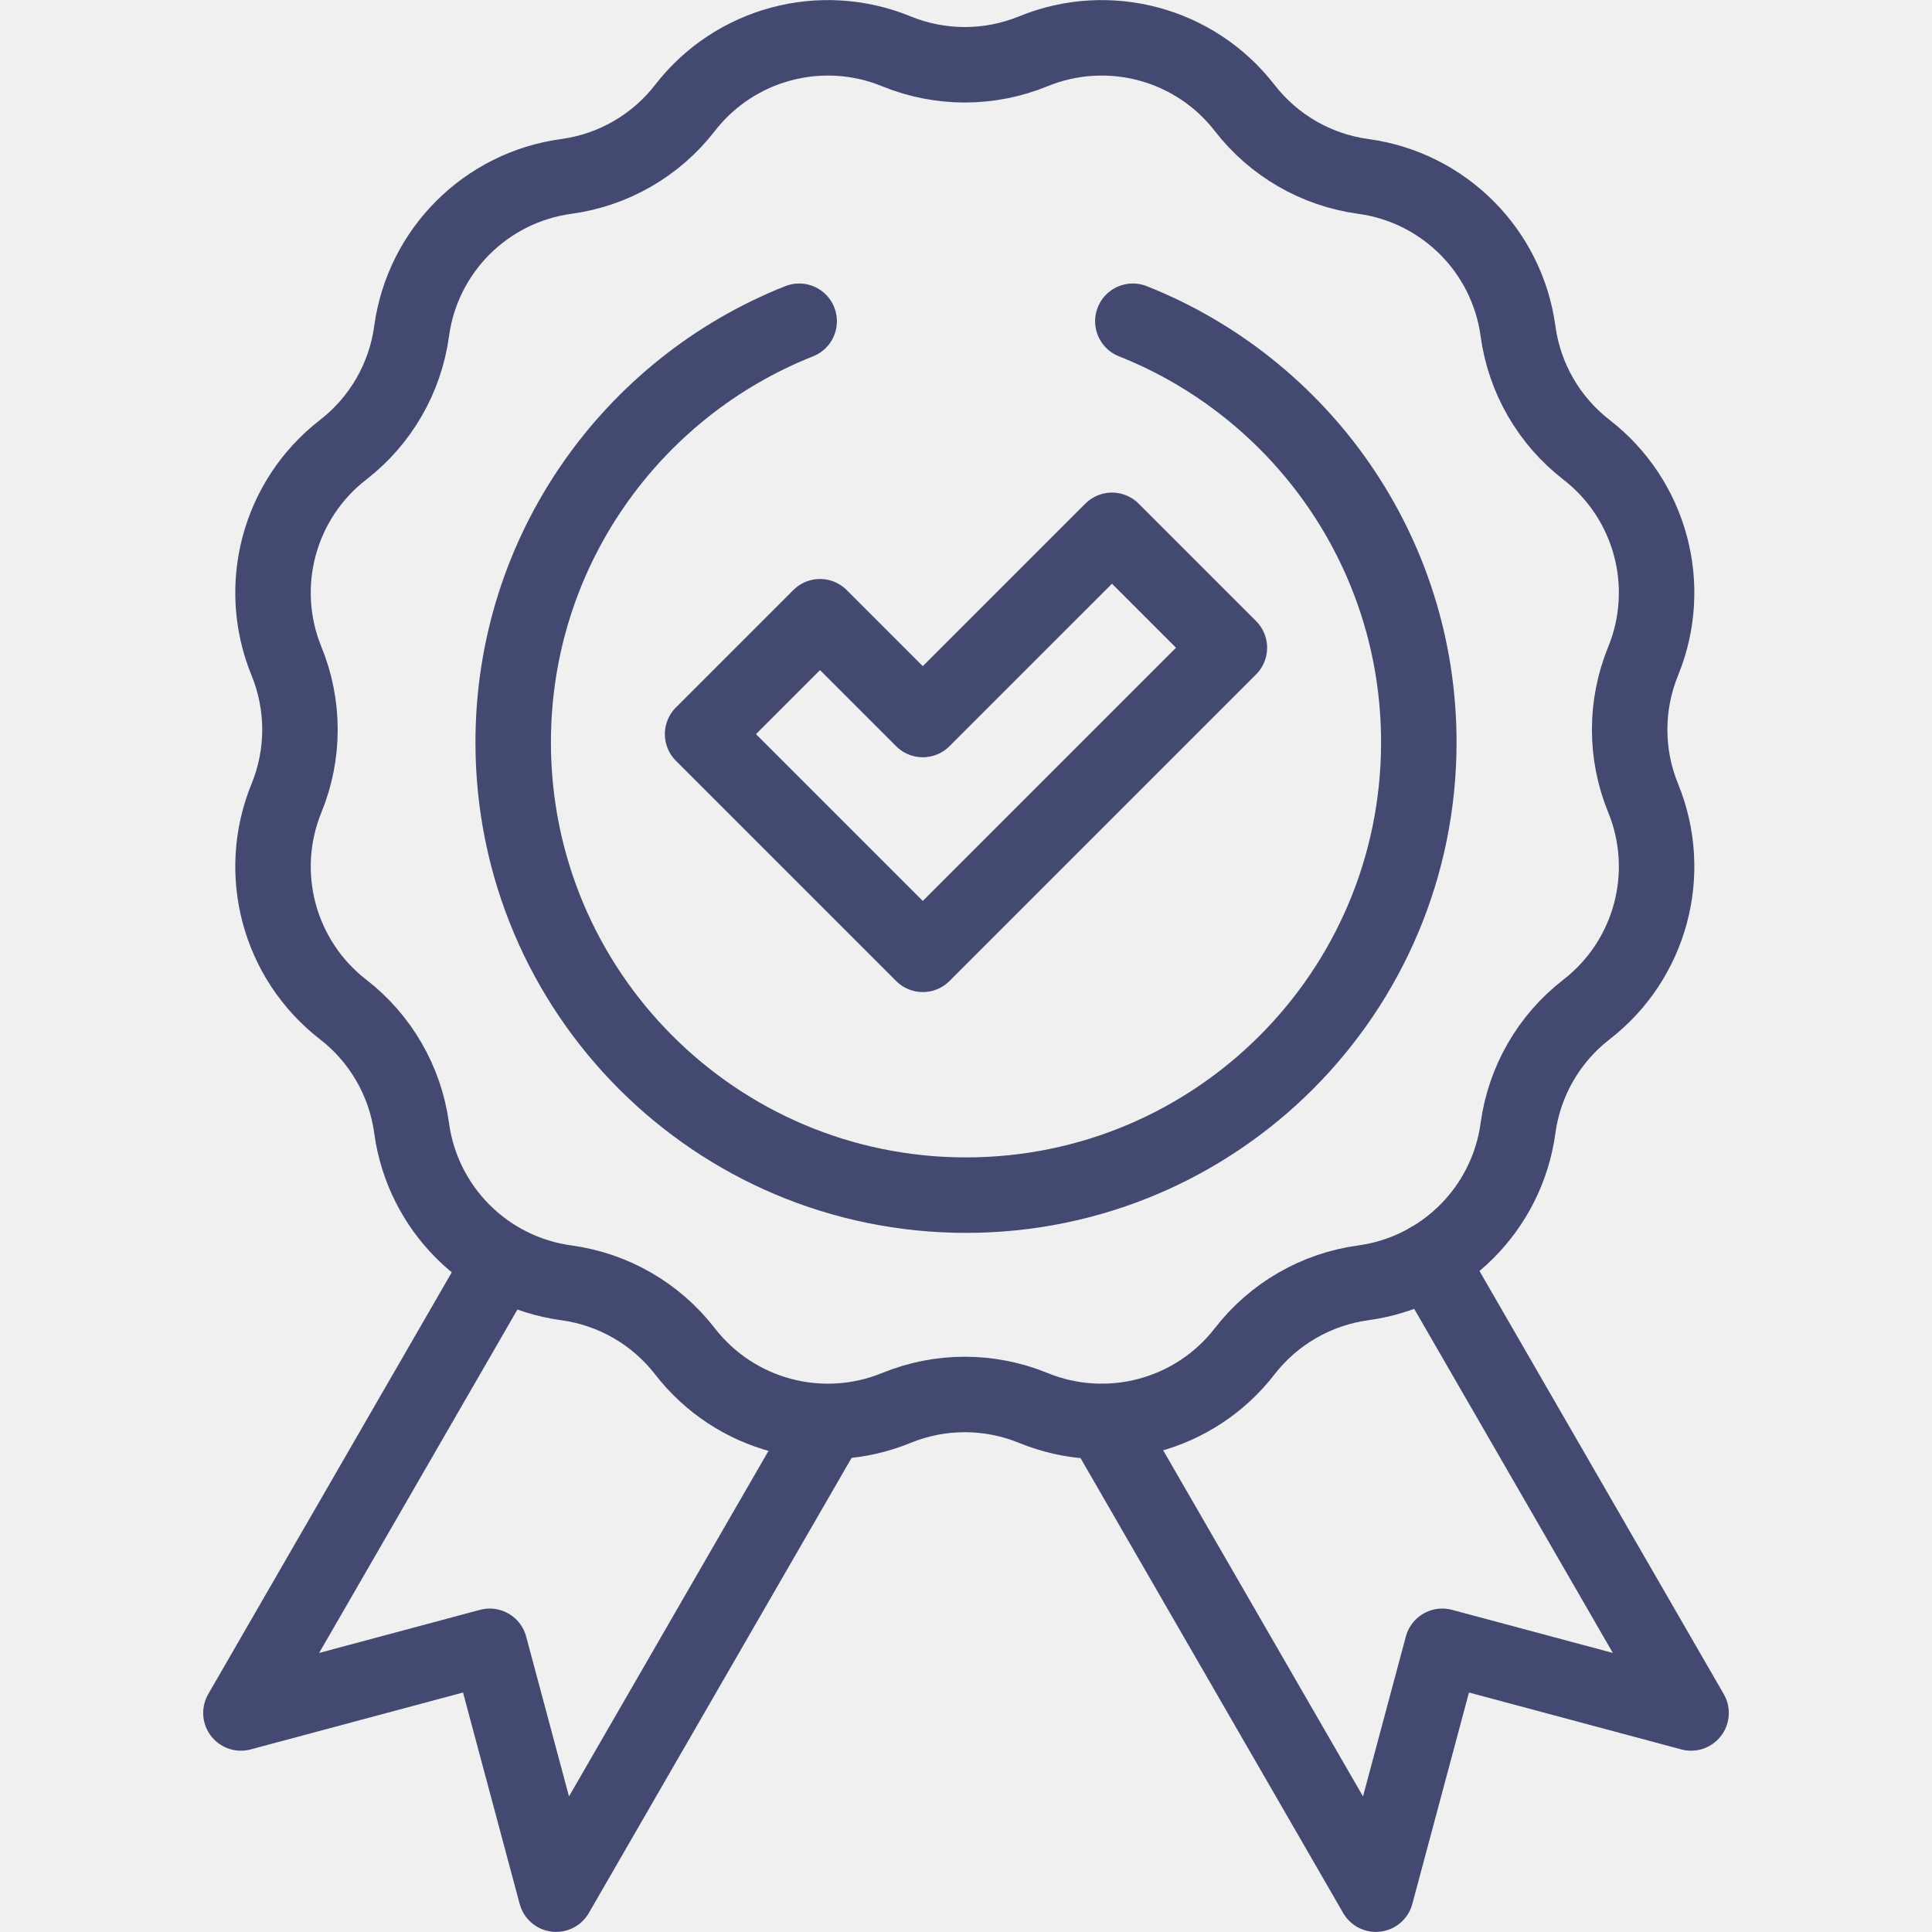
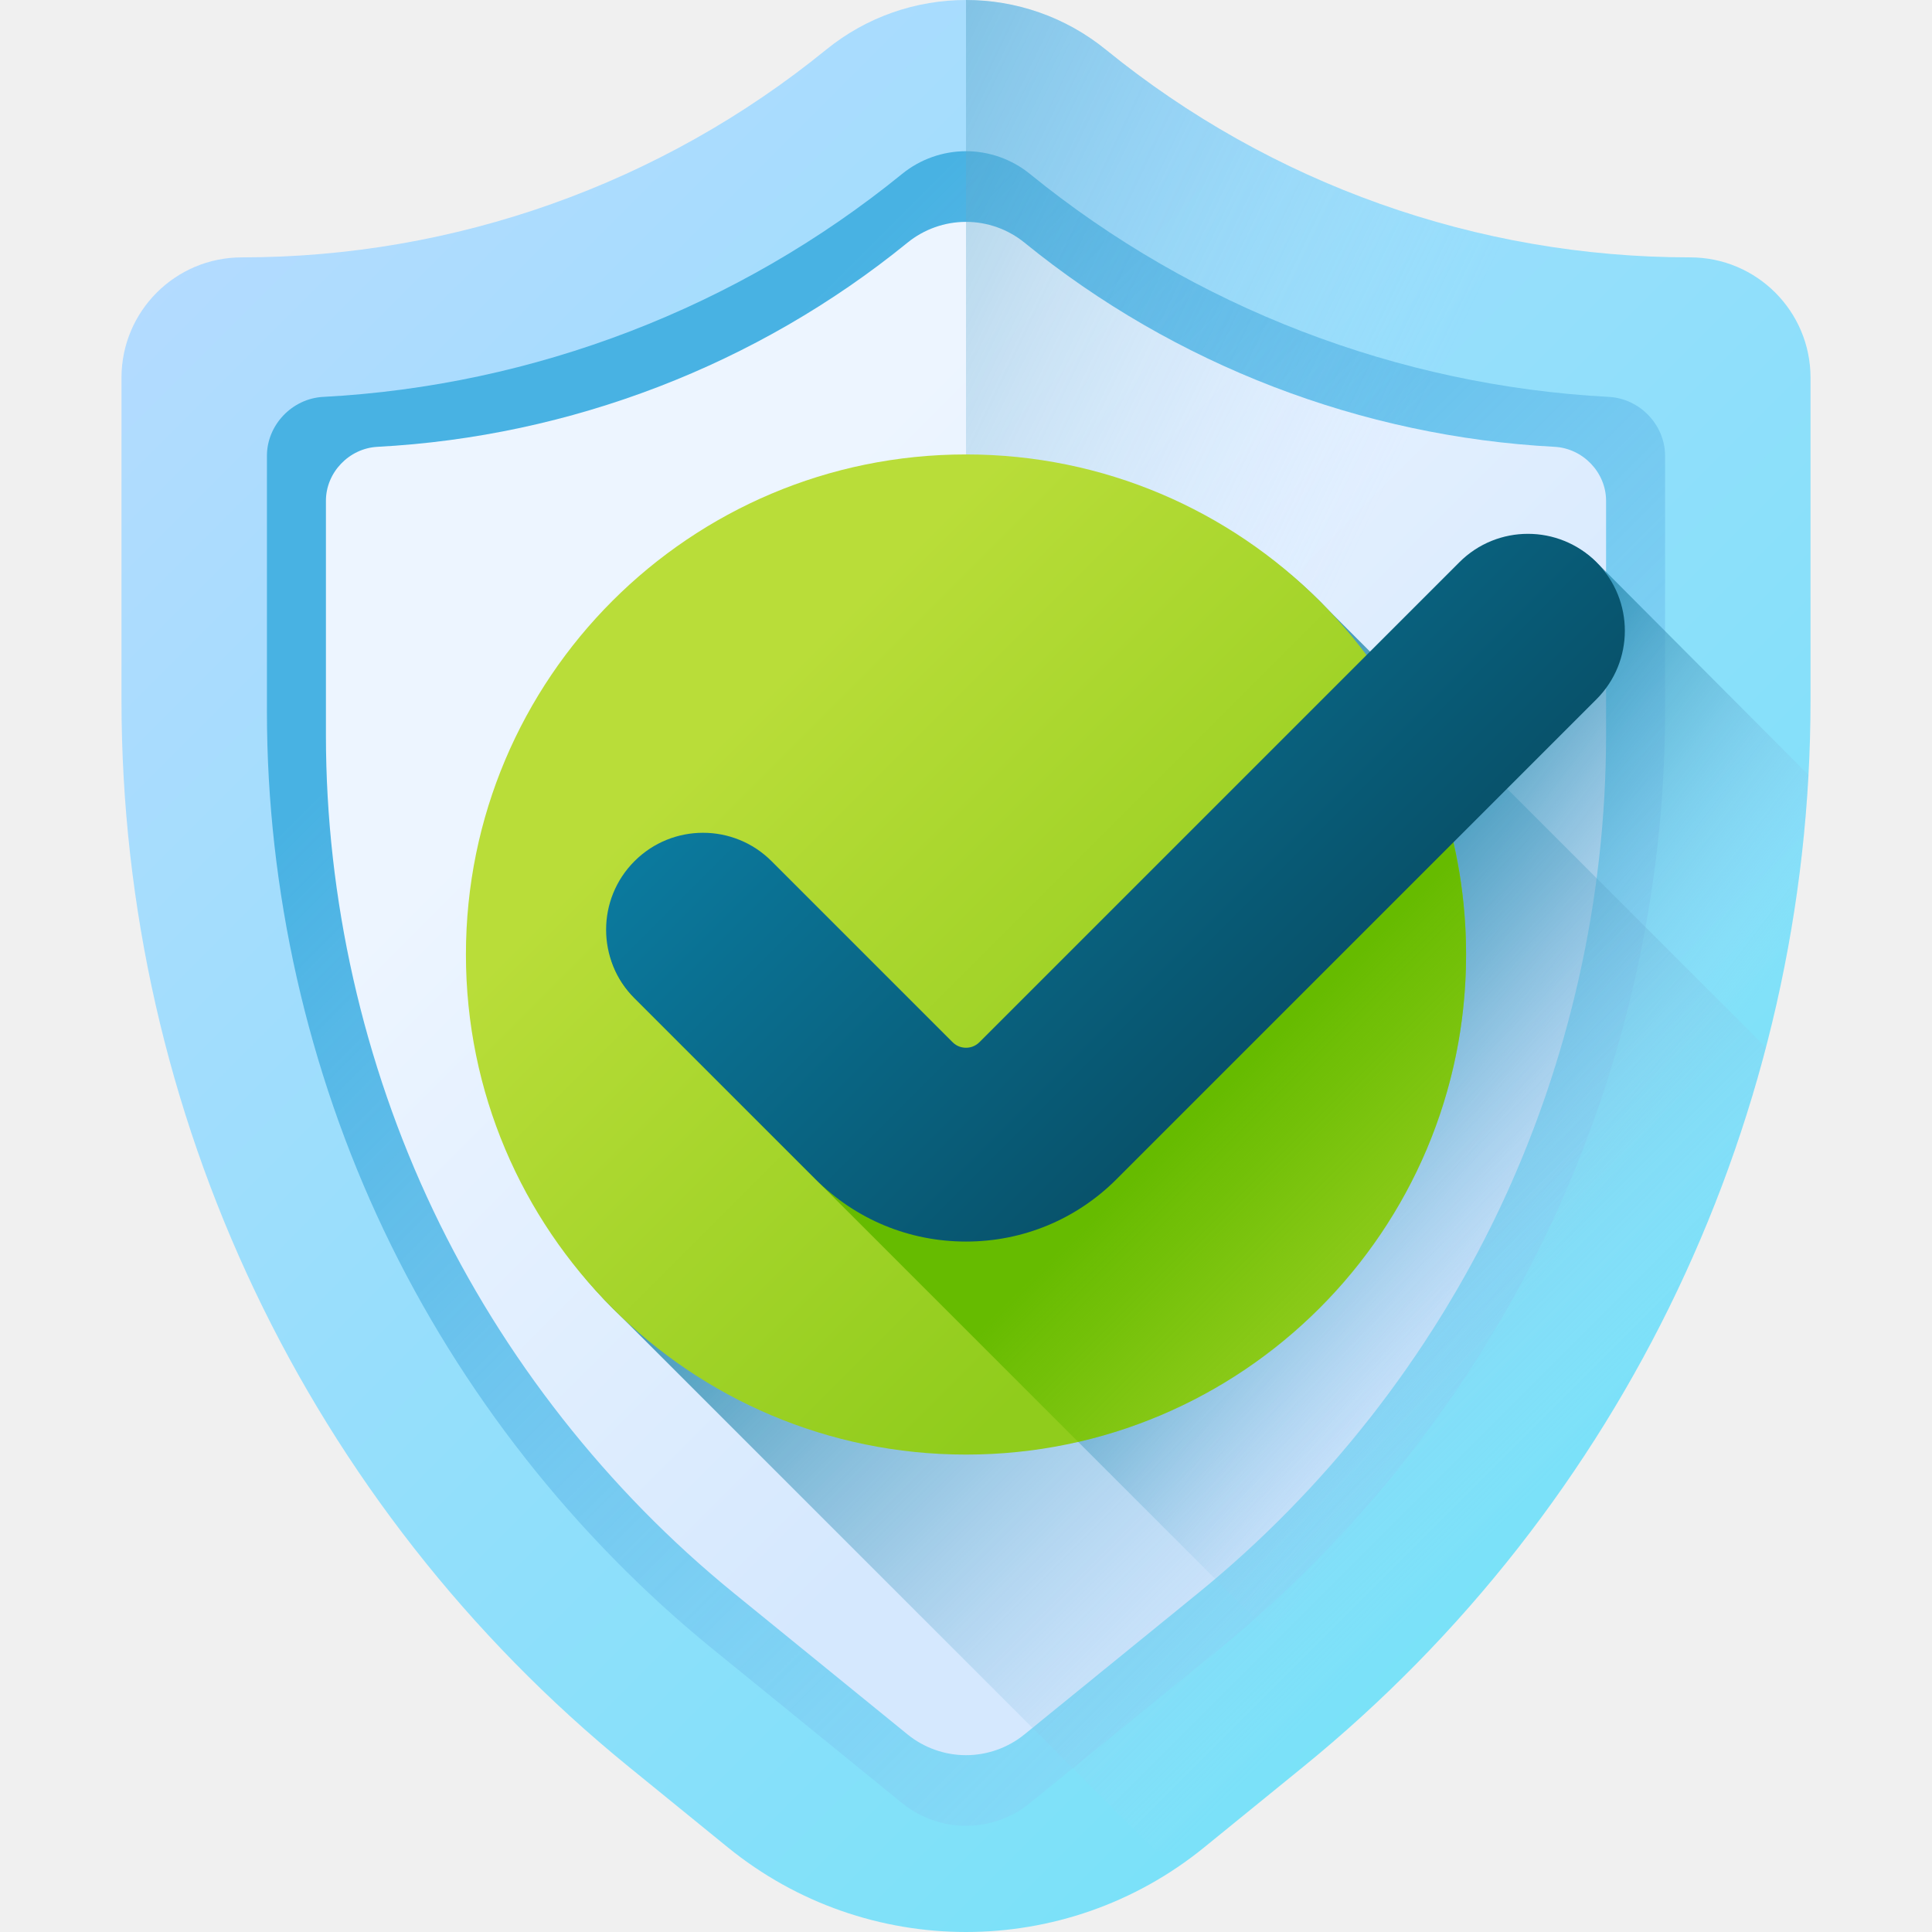
- <svg xmlns="http://www.w3.org/2000/svg" width="512" height="512" viewBox="0 0 512 512" fill="none">
-   <mask id="mask0_1125_1081" style="mask-type:luminance" maskUnits="userSpaceOnUse" x="0" y="0" width="512" height="512">
-     <path d="M0 3.05176e-05H512V512H0V3.05176e-05Z" fill="white" />
-   </mask>
-   <g mask="url(#mask0_1125_1081)">
-     <path d="M219.312 377.383L147.379 501.975L129.777 436.287L63.847 453.953L132.869 334.403" stroke="#444971" stroke-width="20" stroke-miterlimit="10" stroke-linecap="round" stroke-linejoin="round" />
-     <path d="M378.862 333.938L448.152 453.952L382.222 436.286L364.62 501.975L292.323 376.753" stroke="#444971" stroke-width="20" stroke-miterlimit="10" stroke-linecap="round" stroke-linejoin="round" />
-     <path d="M273.829 13.597C293.755 5.442 316.674 11.583 329.852 28.608C337.543 38.544 348.829 45.06 361.279 46.752C382.613 49.653 399.39 66.43 402.291 87.764C403.983 100.214 410.499 111.5 420.435 119.191C437.46 132.369 443.601 155.288 435.446 175.214C430.687 186.842 430.687 199.874 435.446 211.502C443.601 231.428 437.46 254.346 420.435 267.525C410.499 275.216 403.983 286.502 402.291 298.951V298.952C399.39 320.285 382.613 337.063 361.279 339.964C348.829 341.656 337.543 348.172 329.852 358.107C316.674 375.133 293.755 381.274 273.829 373.119C262.201 368.36 249.169 368.36 237.541 373.119C217.615 381.274 194.697 375.133 181.518 358.107C173.827 348.172 162.541 341.656 150.092 339.964C128.759 337.063 111.98 320.285 109.08 298.952V298.951C107.387 286.502 100.871 275.216 90.936 267.525C73.91 254.346 67.769 231.428 75.924 211.502C80.683 199.874 80.683 186.842 75.924 175.214C67.769 155.288 73.91 132.369 90.936 119.191C100.871 111.5 107.387 100.214 109.08 87.764C111.98 66.43 128.758 49.653 150.091 46.752C162.54 45.06 173.827 38.544 181.518 28.608C194.697 11.583 217.615 5.442 237.541 13.597C249.169 18.356 262.201 18.356 273.829 13.597Z" stroke="#444971" stroke-width="20" stroke-miterlimit="10" stroke-linecap="round" stroke-linejoin="round" />
-     <path d="M244.55 252.905L186.197 194.551L217.311 163.439L244.55 190.679L294.688 140.542L325.8 171.655L244.55 252.905Z" stroke="#444971" stroke-width="20" stroke-miterlimit="10" stroke-linecap="round" stroke-linejoin="round" />
-     <path d="M211.787 85.13C167.393 102.735 136 146.063 136 196.724C136 262.998 189.726 316.724 256 316.724C322.274 316.724 376 262.998 376 196.724C376 146.063 344.607 102.735 300.214 85.13" stroke="#444971" stroke-width="20" stroke-miterlimit="10" stroke-linecap="round" stroke-linejoin="round" />
+ <svg xmlns="http://www.w3.org/2000/svg" xmlns:xlink="http://www.w3.org/1999/xlink" id="Capa_1" enable-background="new 0 0 510 510" height="512" viewBox="0 0 510 510" width="512">
+   <linearGradient id="SVGID_1_" gradientUnits="userSpaceOnUse" x1="68.217" x2="452.683" y1="24.077" y2="408.543">
+     <stop offset="0" stop-color="#b5dbff" />
+     <stop offset="1" stop-color="#76e2f8" />
+   </linearGradient>
+   <linearGradient id="SVGID_2_" gradientUnits="userSpaceOnUse" x1="505.87" x2="165.698" y1="467.85" y2="127.677">
+     <stop offset="0" stop-color="#b5dbff" stop-opacity="0" />
+     <stop offset=".243" stop-color="#93cef6" stop-opacity=".243" />
+     <stop offset=".576" stop-color="#6abfec" stop-opacity=".576" />
+     <stop offset=".84" stop-color="#51b5e5" stop-opacity=".84" />
+     <stop offset="1" stop-color="#48b2e3" />
+   </linearGradient>
+   <linearGradient id="SVGID_3_" gradientUnits="userSpaceOnUse" x1="189.229" x2="338.659" y1="154.919" y2="304.349">
+     <stop offset="0" stop-color="#edf5ff" />
+     <stop offset="1" stop-color="#d5e8fe" />
+   </linearGradient>
+   <linearGradient id="lg1">
+     <stop offset="0" stop-color="#b5dbff" stop-opacity="0" />
+     <stop offset=".173" stop-color="#8fc5e9" stop-opacity=".173" />
+     <stop offset=".454" stop-color="#56a4c8" stop-opacity=".454" />
+     <stop offset=".696" stop-color="#2d8db1" stop-opacity=".696" />
+     <stop offset=".885" stop-color="#147ea2" stop-opacity=".885" />
+     <stop offset="1" stop-color="#0b799d" />
+   </linearGradient>
+   <linearGradient id="SVGID_4_" gradientUnits="userSpaceOnUse" x1="301.334" x2="-5.659" xlink:href="#lg1" y1="263.591" y2="116.235" />
+   <linearGradient id="SVGID_5_" gradientUnits="userSpaceOnUse" x1="418.772" x2="313.712" xlink:href="#lg1" y1="323.183" y2="243.364" />
+   <linearGradient id="SVGID_6_" gradientUnits="userSpaceOnUse" x1="401.086" x2="225.987" xlink:href="#lg1" y1="398.053" y2="222.954" />
+   <linearGradient id="SVGID_7_" gradientUnits="userSpaceOnUse" x1="193.601" x2="320.838" y1="190.568" y2="317.804">
+     <stop offset="0" stop-color="#b9dd39" />
+     <stop offset="1" stop-color="#90cc1c" />
+   </linearGradient>
+   <linearGradient id="SVGID_8_" gradientUnits="userSpaceOnUse" x1="374.986" x2="327.673" y1="329.247" y2="281.933">
+     <stop offset="0" stop-color="#6b0" stop-opacity="0" />
+     <stop offset="1" stop-color="#6b0" />
+   </linearGradient>
+   <linearGradient id="SVGID_9_" gradientUnits="userSpaceOnUse" x1="243.382" x2="375.165" y1="154.881" y2="286.664">
+     <stop offset="0" stop-color="#0b799d" />
+     <stop offset="1" stop-color="#07485e" />
+   </linearGradient>
+   <g>
+     <g>
+       <path d="m446.166 67.941c-56.18 0-110.644-19.357-154.224-54.811-21.517-17.506-52.367-17.506-73.884 0-43.579 35.455-98.044 54.811-154.223 54.811-17.543 0-31.764 14.221-31.764 31.764v85.132c0 109.211 49.177 212.617 133.894 281.54l26.147 21.272c36.631 29.802 89.149 29.802 125.78 0l26.147-21.272c84.716-68.922 133.894-172.333 133.894-281.544 0-32.684 0-63.399 0-85.135-.003-17.543-14.224-31.757-31.767-31.757z" fill="url(#SVGID_1_)" />
+       <path d="m255 481.973c-6.124 0-12.114-2.129-16.865-5.994l-50.009-40.686c-36.527-29.718-66.525-67.904-86.749-110.429s-30.914-89.893-30.914-136.982v-67.558c0-8.173 6.682-15.123 14.844-15.554 55.657-2.943 109.464-23.582 152.828-58.862 4.752-3.866 10.741-5.994 16.865-5.994 6.125 0 12.114 2.128 16.865 5.993 43.366 35.281 97.174 55.92 152.831 58.863 8.16.431 14.841 7.38 14.841 15.552v67.556c0 47.09-10.69 94.458-30.914 136.984-20.224 42.527-50.221 80.713-86.748 110.431l-50.01 40.686c-4.751 3.866-10.74 5.994-16.865 5.994z" fill="url(#SVGID_2_)" />
+       <path d="m255 463.322c-5.608 0-11.092-1.949-15.442-5.488l-45.789-37.252c-33.445-27.21-60.911-62.174-79.428-101.11s-28.305-82.307-28.305-125.423v-61.857c0-7.483 6.118-13.846 13.591-14.242 50.96-2.695 100.227-21.592 139.931-53.895 4.351-3.539 9.835-5.489 15.442-5.489 5.608 0 11.092 1.949 15.441 5.488 39.706 32.304 88.974 51.201 139.934 53.896 7.472.395 13.589 6.757 13.589 14.239v61.855c0 43.116-9.788 86.487-28.305 125.425s-45.983 73.902-79.428 101.112l-45.79 37.252c-4.349 3.54-9.833 5.489-15.441 5.489z" fill="url(#SVGID_3_)" />
+       <path d="m477.93 99.698c0-17.543-14.221-31.757-31.764-31.757-56.18 0-110.644-19.357-154.224-54.811-10.759-8.753-23.85-13.13-36.942-13.13v510c22.287 0 44.574-7.45 62.89-22.351l26.147-21.272c84.716-68.922 133.893-172.333 133.894-281.544-.001-32.685-.001-63.4-.001-85.135z" fill="url(#SVGID_4_)" />
+     </g>
+     <path d="m421.426 148.41c-9.991-9.99-26.189-7.942-36.18 2.048l-124.649 124.648c-1.215 1.215-4.649 3.518-5.597 3.518s-2.334-.255-3.55-1.471l-47.78-47.78c-9.991-9.99-25.165-9.99-35.156 0-9.991 9.991-11.015 24.141-1.024 34.132l190.716 190.716c71.129-64.213 113.982-153.998 119.184-249.654z" fill="url(#SVGID_5_)" />
+     <path d="m344.037 466.376c60.467-49.194 102.822-115.961 122.119-189.864l-115.285-115.284c-24.06-25.412-58.112-39.22-95.87-39.22-71.939-.001-129.961 58.022-129.96 129.961 0 37.758 13.808 71.809 39.221 95.869l138.558 138.558c4.233 4.233 10.983 4.579 15.627.801z" fill="url(#SVGID_6_)" />
+     <circle cx="255" cy="251.966" fill="url(#SVGID_7_)" r="132.007" />
+     <path d="m361.599 174.105-101.002 101.001c-1.215 1.215-4.649 3.518-5.597 3.518s-2.334-.255-3.55-1.471l-47.78-47.78c-9.991-9.99-25.165-9.99-35.156 0-9.991 9.991-11.015 24.141-1.024 34.132l117.13 117.13c58.643-13.445 102.387-65.947 102.387-128.669 0-29.12-9.437-56.032-25.408-77.861z" fill="url(#SVGID_8_)" />
+     <path d="m255 327.742c-15.008 0-29.118-5.845-39.73-16.457l-47.78-47.779c-9.991-9.991-9.991-26.189 0-36.18 9.99-9.99 26.188-9.99 36.18 0l47.78 47.78c1.216 1.216 2.602 1.471 3.55 1.471s2.334-.255 3.55-1.471l126.696-126.696c9.991-9.99 26.189-9.99 36.18 0 9.991 9.991 9.991 26.189 0 36.18l-126.696 126.695c-10.612 10.612-24.722 16.457-39.73 16.457z" fill="url(#SVGID_9_)" />
  </g>
</svg>
